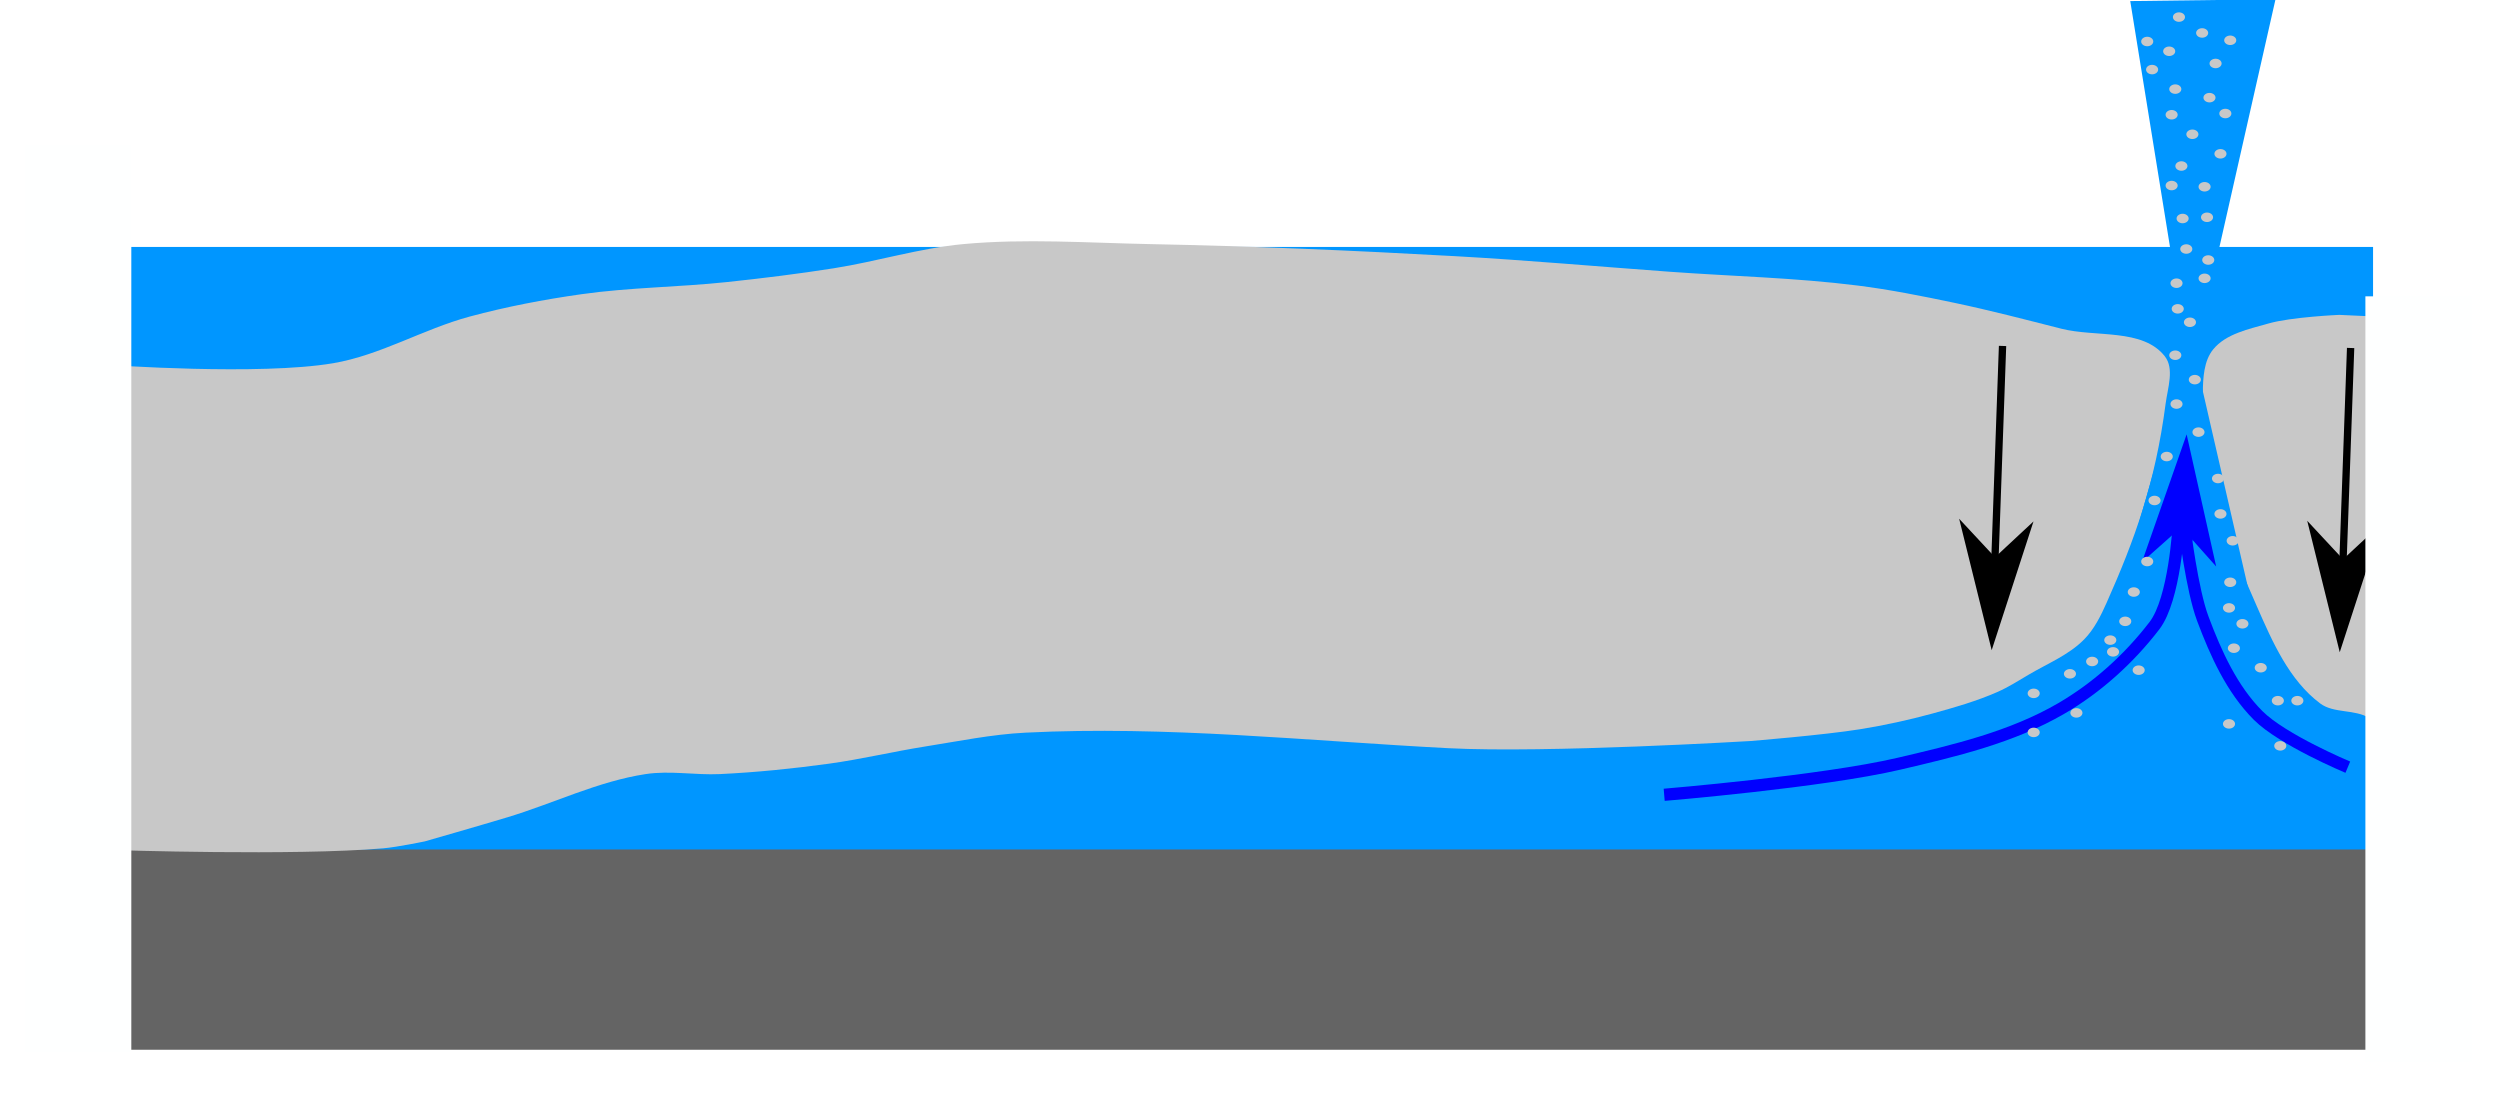
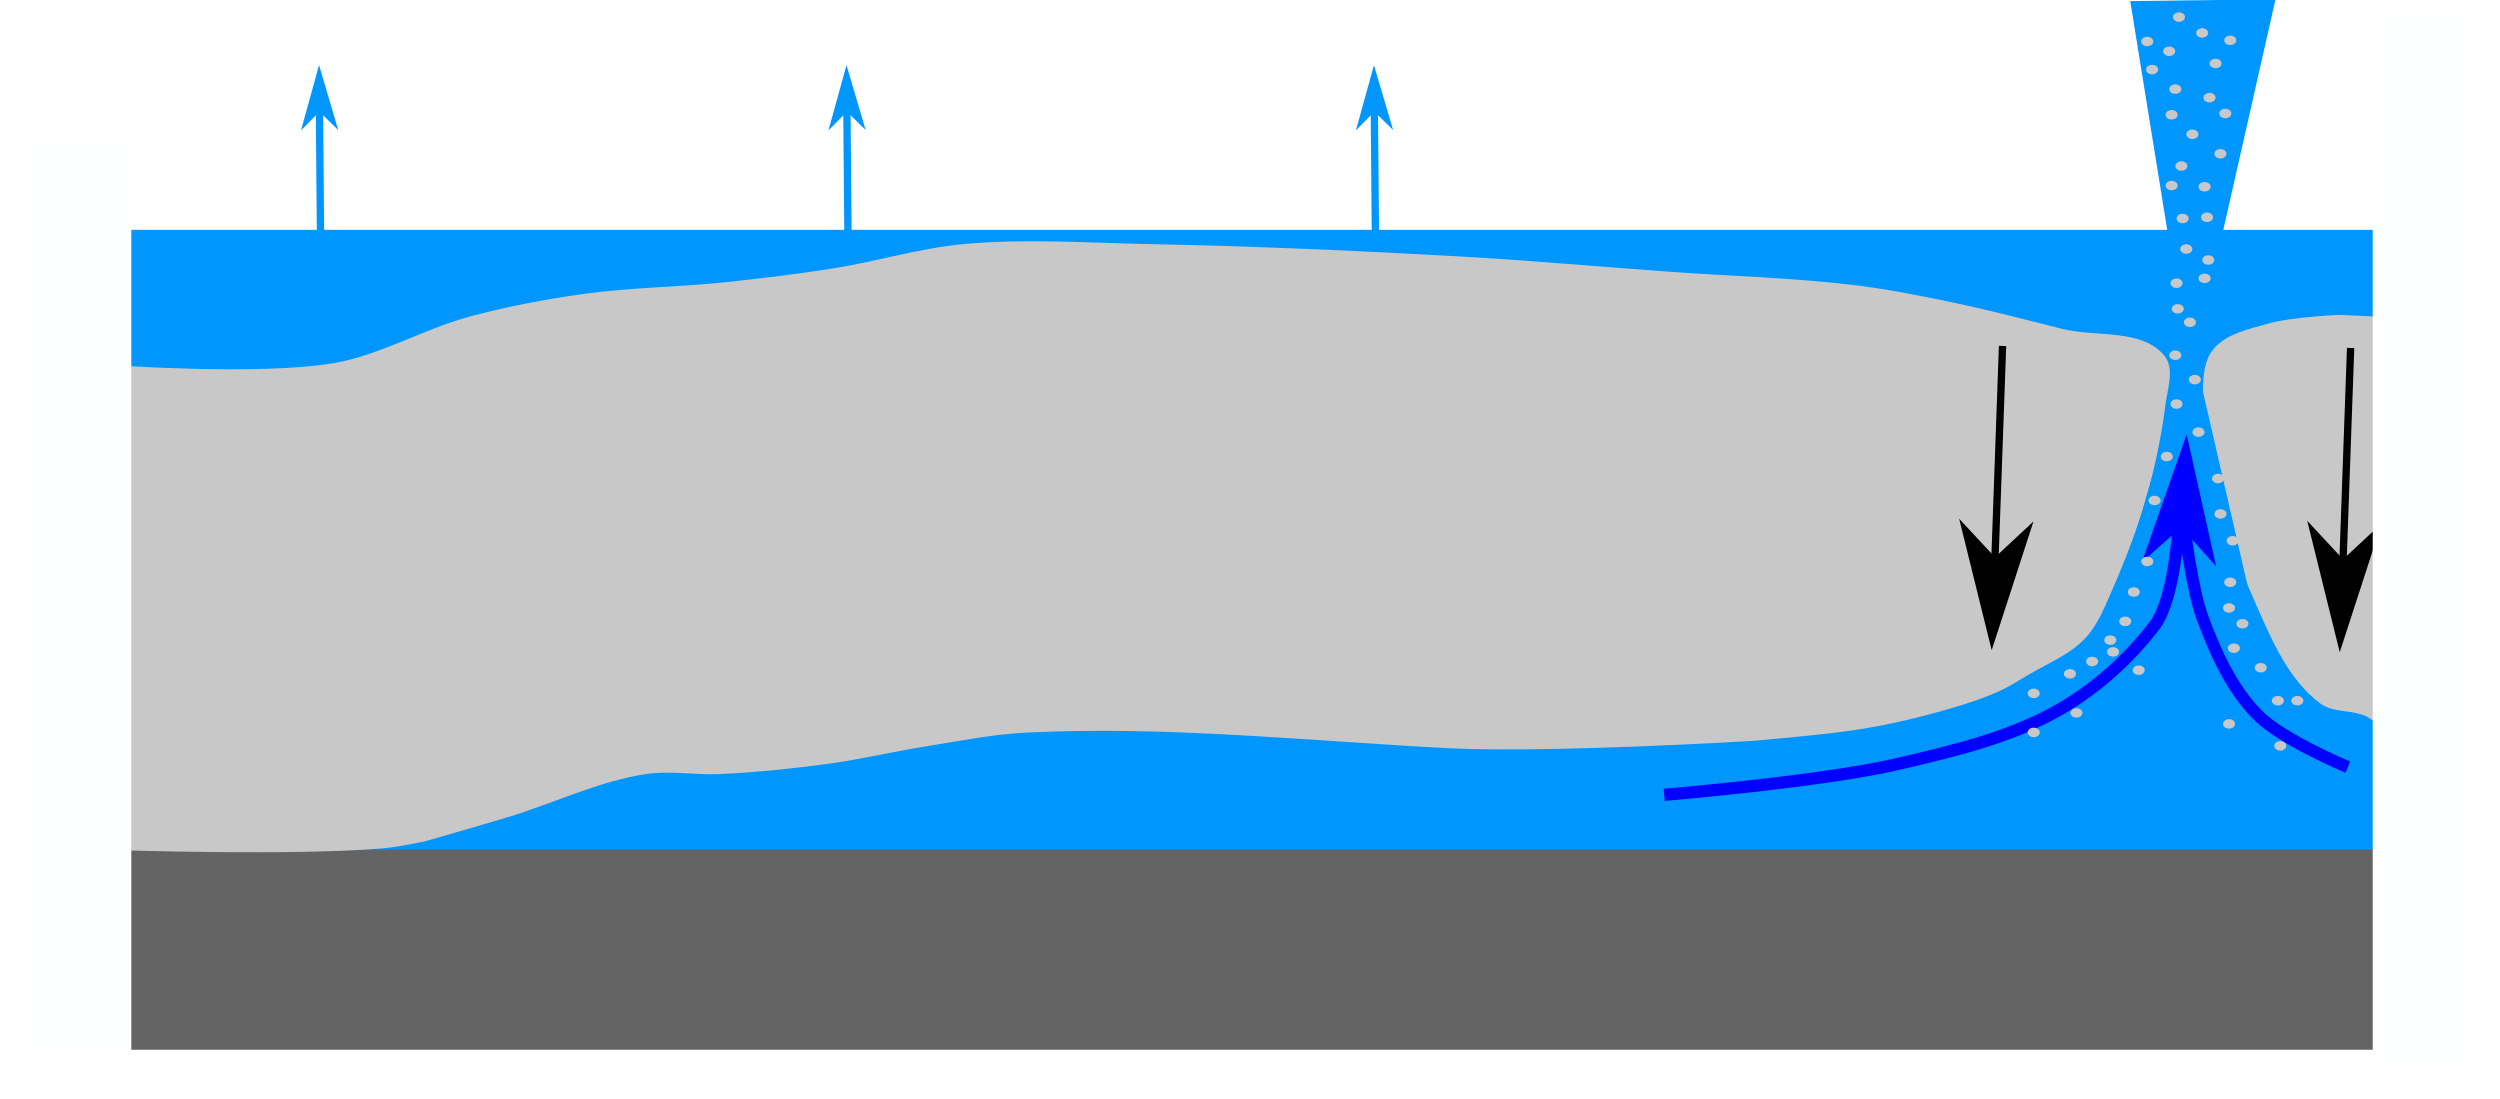
<svg xmlns="http://www.w3.org/2000/svg" width="1024" height="450" viewBox="0 0 1024 450" id="svg4638" version="1.1">
  <defs id="defs4640">
    <marker orient="auto" refY="0.0" refX="0.0" id="marker6668" style="overflow:visible">
      <path id="path6418" d="M 0.0,0.0 L 5.0,-5.0 L -12.5,0.0 L 5.0,5.0 L 0.0,0.0 z " style="fill-rule:evenodd;stroke:#0000ff;stroke-width:1pt;stroke-opacity:1;fill:#0000ff;fill-opacity:1" transform="scale(0.4) translate(10,0)" />
    </marker>
    <marker orient="auto" refY="0.0" refX="0.0" id="marker6333" style="overflow:visible;">
      <path id="path6080" d="M 0.0,0.0 L 5.0,-5.0 L -12.5,0.0 L 5.0,5.0 L 0.0,0.0 z " style="fill-rule:evenodd;stroke:#000000;stroke-width:1pt;stroke-opacity:1;fill:#000000;fill-opacity:1" transform="scale(0.8) rotate(180) translate(12.5,0)" />
    </marker>
    <marker orient="auto" refY="0.0" refX="0.0" id="Arrow1Mstart" style="overflow:visible">
      <path id="path6852" d="M 0.0,0.0 L 5.0,-5.0 L -12.5,0.0 L 5.0,5.0 L 0.0,0.0 z " style="fill-rule:evenodd;stroke:#000000;stroke-width:1.0pt" transform="scale(0.4) translate(10,0)" />
    </marker>
    <marker style="overflow:visible" id="marker54166" refX="0.0" refY="0.0" orient="auto">
      <path transform="scale(0.4) translate(10,0)" style="fill-rule:evenodd;stroke:#0000ff;stroke-width:1pt;stroke-opacity:1;fill:#0000ff;fill-opacity:1" d="M 0.0,0.0 L 5.0,-5.0 L -12.5,0.0 L 5.0,5.0 L 0.0,0.0 z " id="path54168" />
    </marker>
    <marker orient="auto" refY="0" refX="0" id="marker50057" style="overflow:visible">
      <path id="path50059" d="M 0,0 5,-5 -12.5,0 5,5 0,0 Z" style="fill:#0000ff;fill-opacity:1;fill-rule:evenodd;stroke:#0000ff;stroke-width:1pt;stroke-opacity:1" transform="matrix(0.4,0,0,0.4,4,0)" />
    </marker>
    <marker orient="auto" refY="0" refX="0" id="marker48905" style="overflow:visible">
      <path id="path48907" d="M 0,0 5,-5 -12.5,0 5,5 0,0 Z" style="fill:#0000ff;fill-opacity:1;fill-rule:evenodd;stroke:#0000ff;stroke-width:1pt;stroke-opacity:1" transform="matrix(0.4,0,0,0.4,4,0)" />
    </marker>
    <marker orient="auto" refY="0.0" refX="0.0" id="marker45438" style="overflow:visible">
      <path id="path45440" d="M 0.0,0.0 L 5.0,-5.0 L -12.5,0.0 L 5.0,5.0 L 0.0,0.0 z " style="fill-rule:evenodd;stroke:#0000ff;stroke-width:1pt;stroke-opacity:1;fill:#0000ff;fill-opacity:1" transform="scale(0.4) translate(10,0)" />
    </marker>
    <marker orient="auto" refY="0.0" refX="0.0" id="marker44334" style="overflow:visible">
      <path id="path44336" d="M 0.0,0.0 L 5.0,-5.0 L -12.5,0.0 L 5.0,5.0 L 0.0,0.0 z " style="fill-rule:evenodd;stroke:#0000ff;stroke-width:1pt;stroke-opacity:1;fill:#0000ff;fill-opacity:1" transform="scale(0.4) translate(10,0)" />
    </marker>
    <marker style="overflow:visible" id="marker37515" refX="0.0" refY="0.0" orient="auto">
      <path transform="scale(0.4) translate(10,0)" style="fill-rule:evenodd;stroke:#0000ff;stroke-width:1pt;stroke-opacity:1;fill:#0000ff;fill-opacity:1" d="M 0.0,0.0 L 5.0,-5.0 L -12.5,0.0 L 5.0,5.0 L 0.0,0.0 z " id="path37517" />
    </marker>
    <marker style="overflow:visible" id="marker36473" refX="0.0" refY="0.0" orient="auto">
      <path transform="scale(0.4) translate(10,0)" style="fill-rule:evenodd;stroke:#0000ff;stroke-width:1pt;stroke-opacity:1;fill:#0000ff;fill-opacity:1" d="M 0.0,0.0 L 5.0,-5.0 L -12.5,0.0 L 5.0,5.0 L 0.0,0.0 z " id="path36475" />
    </marker>
    <marker style="overflow:visible" id="marker35953" refX="0.0" refY="0.0" orient="auto">
      <path transform="scale(0.4) translate(10,0)" style="fill-rule:evenodd;stroke:#0000ff;stroke-width:1pt;stroke-opacity:1;fill:#0000ff;fill-opacity:1" d="M 0.0,0.0 L 5.0,-5.0 L -12.5,0.0 L 5.0,5.0 L 0.0,0.0 z " id="path35955" />
    </marker>
    <marker style="overflow:visible" id="marker34945" refX="0.0" refY="0.0" orient="auto">
      <path transform="scale(0.4) translate(10,0)" style="fill-rule:evenodd;stroke:#0000ff;stroke-width:1pt;stroke-opacity:1;fill:#0000ff;fill-opacity:1" d="M 0.0,0.0 L 5.0,-5.0 L -12.5,0.0 L 5.0,5.0 L 0.0,0.0 z " id="path34947" />
    </marker>
    <marker style="overflow:visible" id="marker34075" refX="0.0" refY="0.0" orient="auto">
      <path transform="scale(0.4) translate(10,0)" style="fill-rule:evenodd;stroke:#0000ff;stroke-width:1pt;stroke-opacity:1;fill:#0000ff;fill-opacity:1" d="M 0.0,0.0 L 5.0,-5.0 L -12.5,0.0 L 5.0,5.0 L 0.0,0.0 z " id="path34077" />
    </marker>
    <marker style="overflow:visible" id="marker33099" refX="0.0" refY="0.0" orient="auto">
      <path transform="scale(0.4) translate(10,0)" style="fill-rule:evenodd;stroke:#0000ff;stroke-width:1pt;stroke-opacity:1;fill:#0000ff;fill-opacity:1" d="M 0.0,0.0 L 5.0,-5.0 L -12.5,0.0 L 5.0,5.0 L 0.0,0.0 z " id="path33101" />
    </marker>
    <marker style="overflow:visible" id="marker32257" refX="0.0" refY="0.0" orient="auto">
      <path transform="scale(0.4) translate(10,0)" style="fill-rule:evenodd;stroke:#0000ff;stroke-width:1pt;stroke-opacity:1;fill:#0000ff;fill-opacity:1" d="M 0.0,0.0 L 5.0,-5.0 L -12.5,0.0 L 5.0,5.0 L 0.0,0.0 z " id="path32259" />
    </marker>
    <marker style="overflow:visible" id="marker31313" refX="0.0" refY="0.0" orient="auto">
      <path transform="scale(0.4) translate(10,0)" style="fill-rule:evenodd;stroke:#0000ff;stroke-width:1pt;stroke-opacity:1;fill:#0000ff;fill-opacity:1" d="M 0.0,0.0 L 5.0,-5.0 L -12.5,0.0 L 5.0,5.0 L 0.0,0.0 z " id="path31315" />
    </marker>
    <marker style="overflow:visible" id="marker30841" refX="0.0" refY="0.0" orient="auto">
      <path transform="scale(0.4) translate(10,0)" style="fill-rule:evenodd;stroke:#0000ff;stroke-width:1pt;stroke-opacity:1;fill:#0000ff;fill-opacity:1" d="M 0.0,0.0 L 5.0,-5.0 L -12.5,0.0 L 5.0,5.0 L 0.0,0.0 z " id="path30843" />
    </marker>
    <marker style="overflow:visible" id="marker29929" refX="0.0" refY="0.0" orient="auto">
      <path transform="scale(0.4) translate(10,0)" style="fill-rule:evenodd;stroke:#0000ff;stroke-width:1pt;stroke-opacity:1;fill:#0000ff;fill-opacity:1" d="M 0.0,0.0 L 5.0,-5.0 L -12.5,0.0 L 5.0,5.0 L 0.0,0.0 z " id="path29931" />
    </marker>
    <marker style="overflow:visible" id="marker29143" refX="0.0" refY="0.0" orient="auto">
      <path transform="scale(0.4) translate(10,0)" style="fill-rule:evenodd;stroke:#0000ff;stroke-width:1pt;stroke-opacity:1;fill:#0000ff;fill-opacity:1" d="M 0.0,0.0 L 5.0,-5.0 L -12.5,0.0 L 5.0,5.0 L 0.0,0.0 z " id="path29145" />
    </marker>
    <marker style="overflow:visible" id="marker28263" refX="0.0" refY="0.0" orient="auto">
      <path transform="scale(0.4) translate(10,0)" style="fill-rule:evenodd;stroke:#0000ff;stroke-width:1pt;stroke-opacity:1;fill:#0000ff;fill-opacity:1" d="M 0.0,0.0 L 5.0,-5.0 L -12.5,0.0 L 5.0,5.0 L 0.0,0.0 z " id="path28265" />
    </marker>
    <marker style="overflow:visible" id="marker27505" refX="0.0" refY="0.0" orient="auto">
      <path transform="scale(0.4) translate(10,0)" style="fill-rule:evenodd;stroke:#0000ff;stroke-width:1pt;stroke-opacity:1;fill:#0000ff;fill-opacity:1" d="M 0.0,0.0 L 5.0,-5.0 L -12.5,0.0 L 5.0,5.0 L 0.0,0.0 z " id="path27507" />
    </marker>
    <marker style="overflow:visible" id="marker26657" refX="0.0" refY="0.0" orient="auto">
      <path transform="scale(0.4) translate(10,0)" style="fill-rule:evenodd;stroke:#0000ff;stroke-width:1pt;stroke-opacity:1;fill:#0000ff;fill-opacity:1" d="M 0.0,0.0 L 5.0,-5.0 L -12.5,0.0 L 5.0,5.0 L 0.0,0.0 z " id="path26659" />
    </marker>
    <marker style="overflow:visible" id="marker26233" refX="0.0" refY="0.0" orient="auto">
      <path transform="scale(0.4) translate(10,0)" style="fill-rule:evenodd;stroke:#0000ff;stroke-width:1pt;stroke-opacity:1;fill:#0000ff;fill-opacity:1" d="M 0.0,0.0 L 5.0,-5.0 L -12.5,0.0 L 5.0,5.0 L 0.0,0.0 z " id="path26235" />
    </marker>
    <marker style="overflow:visible" id="marker25417" refX="0.0" refY="0.0" orient="auto">
      <path transform="scale(0.4) translate(10,0)" style="fill-rule:evenodd;stroke:#0000ff;stroke-width:1pt;stroke-opacity:1;fill:#0000ff;fill-opacity:1" d="M 0.0,0.0 L 5.0,-5.0 L -12.5,0.0 L 5.0,5.0 L 0.0,0.0 z " id="path25419" />
    </marker>
    <marker style="overflow:visible" id="marker24715" refX="0.0" refY="0.0" orient="auto">
      <path transform="scale(0.4) translate(10,0)" style="fill-rule:evenodd;stroke:#0000ff;stroke-width:1pt;stroke-opacity:1;fill:#0000ff;fill-opacity:1" d="M 0.0,0.0 L 5.0,-5.0 L -12.5,0.0 L 5.0,5.0 L 0.0,0.0 z " id="path24717" />
    </marker>
    <marker style="overflow:visible" id="marker23931" refX="0.0" refY="0.0" orient="auto">
      <path transform="scale(0.4) translate(10,0)" style="fill-rule:evenodd;stroke:#0000ff;stroke-width:1pt;stroke-opacity:1;fill:#0000ff;fill-opacity:1" d="M 0.0,0.0 L 5.0,-5.0 L -12.5,0.0 L 5.0,5.0 L 0.0,0.0 z " id="path23933" />
    </marker>
    <marker style="overflow:visible" id="marker23257" refX="0.0" refY="0.0" orient="auto">
      <path transform="scale(0.4) translate(10,0)" style="fill-rule:evenodd;stroke:#0000ff;stroke-width:1pt;stroke-opacity:1;fill:#0000ff;fill-opacity:1" d="M 0.0,0.0 L 5.0,-5.0 L -12.5,0.0 L 5.0,5.0 L 0.0,0.0 z " id="path23259" />
    </marker>
    <marker style="overflow:visible" id="marker22505" refX="0.0" refY="0.0" orient="auto">
      <path transform="scale(0.4) translate(10,0)" style="fill-rule:evenodd;stroke:#0000ff;stroke-width:1pt;stroke-opacity:1;fill:#0000ff;fill-opacity:1" d="M 0.0,0.0 L 5.0,-5.0 L -12.5,0.0 L 5.0,5.0 L 0.0,0.0 z " id="path22507" />
    </marker>
    <marker style="overflow:visible" id="marker22129" refX="0.0" refY="0.0" orient="auto">
      <path transform="scale(0.4) translate(10,0)" style="fill-rule:evenodd;stroke:#0000ff;stroke-width:1pt;stroke-opacity:1;fill:#0000ff;fill-opacity:1" d="M 0.0,0.0 L 5.0,-5.0 L -12.5,0.0 L 5.0,5.0 L 0.0,0.0 z " id="path22131" />
    </marker>
    <marker style="overflow:visible" id="marker21409" refX="0.0" refY="0.0" orient="auto">
      <path transform="scale(0.4) translate(10,0)" style="fill-rule:evenodd;stroke:#0000ff;stroke-width:1pt;stroke-opacity:1;fill:#0000ff;fill-opacity:1" d="M 0.0,0.0 L 5.0,-5.0 L -12.5,0.0 L 5.0,5.0 L 0.0,0.0 z " id="path21411" />
    </marker>
    <marker style="overflow:visible" id="marker20791" refX="0.0" refY="0.0" orient="auto">
      <path transform="scale(0.4) translate(10,0)" style="fill-rule:evenodd;stroke:#0000ff;stroke-width:1pt;stroke-opacity:1;fill:#0000ff;fill-opacity:1" d="M 0.0,0.0 L 5.0,-5.0 L -12.5,0.0 L 5.0,5.0 L 0.0,0.0 z " id="path20793" />
    </marker>
    <marker style="overflow:visible" id="marker20103" refX="0.0" refY="0.0" orient="auto">
      <path transform="scale(0.4) translate(10,0)" style="fill-rule:evenodd;stroke:#0000ff;stroke-width:1pt;stroke-opacity:1;fill:#0000ff;fill-opacity:1" d="M 0.0,0.0 L 5.0,-5.0 L -12.5,0.0 L 5.0,5.0 L 0.0,0.0 z " id="path20105" />
    </marker>
    <marker style="overflow:visible" id="marker19513" refX="0.0" refY="0.0" orient="auto">
      <path transform="scale(0.4) translate(10,0)" style="fill-rule:evenodd;stroke:#0000ff;stroke-width:1pt;stroke-opacity:1;fill:#0000ff;fill-opacity:1" d="M 0.0,0.0 L 5.0,-5.0 L -12.5,0.0 L 5.0,5.0 L 0.0,0.0 z " id="path19515" />
    </marker>
    <marker style="overflow:visible" id="marker18857" refX="0.0" refY="0.0" orient="auto">
      <path transform="scale(0.4) translate(10,0)" style="fill-rule:evenodd;stroke:#0000ff;stroke-width:1pt;stroke-opacity:1;fill:#0000ff;fill-opacity:1" d="M 0.0,0.0 L 5.0,-5.0 L -12.5,0.0 L 5.0,5.0 L 0.0,0.0 z " id="path18859" />
    </marker>
    <marker style="overflow:visible" id="marker18529" refX="0.0" refY="0.0" orient="auto">
      <path transform="scale(0.4) translate(10,0)" style="fill-rule:evenodd;stroke:#0000ff;stroke-width:1pt;stroke-opacity:1;fill:#0000ff;fill-opacity:1" d="M 0.0,0.0 L 5.0,-5.0 L -12.5,0.0 L 5.0,5.0 L 0.0,0.0 z " id="path18531" />
    </marker>
    <marker style="overflow:visible" id="marker17905" refX="0.0" refY="0.0" orient="auto">
      <path transform="scale(0.4) translate(10,0)" style="fill-rule:evenodd;stroke:#0000ff;stroke-width:1pt;stroke-opacity:1;fill:#0000ff;fill-opacity:1" d="M 0.0,0.0 L 5.0,-5.0 L -12.5,0.0 L 5.0,5.0 L 0.0,0.0 z " id="path17907" />
    </marker>
    <marker style="overflow:visible" id="marker17371" refX="0.0" refY="0.0" orient="auto">
      <path transform="scale(0.4) translate(10,0)" style="fill-rule:evenodd;stroke:#0000ff;stroke-width:1pt;stroke-opacity:1;fill:#0000ff;fill-opacity:1" d="M 0.0,0.0 L 5.0,-5.0 L -12.5,0.0 L 5.0,5.0 L 0.0,0.0 z " id="path17373" />
    </marker>
    <marker style="overflow:visible" id="marker16779" refX="0.0" refY="0.0" orient="auto">
      <path transform="scale(0.4) translate(10,0)" style="fill-rule:evenodd;stroke:#0000ff;stroke-width:1pt;stroke-opacity:1;fill:#0000ff;fill-opacity:1" d="M 0.0,0.0 L 5.0,-5.0 L -12.5,0.0 L 5.0,5.0 L 0.0,0.0 z " id="path16781" />
    </marker>
    <marker style="overflow:visible" id="marker16273" refX="0.0" refY="0.0" orient="auto">
      <path transform="scale(0.4) translate(10,0)" style="fill-rule:evenodd;stroke:#0000ff;stroke-width:1pt;stroke-opacity:1;fill:#0000ff;fill-opacity:1" d="M 0.0,0.0 L 5.0,-5.0 L -12.5,0.0 L 5.0,5.0 L 0.0,0.0 z " id="path16275" />
    </marker>
    <marker style="overflow:visible" id="marker15713" refX="0.0" refY="0.0" orient="auto">
      <path transform="scale(0.4) translate(10,0)" style="fill-rule:evenodd;stroke:#0000ff;stroke-width:1pt;stroke-opacity:1;fill:#0000ff;fill-opacity:1" d="M 0.0,0.0 L 5.0,-5.0 L -12.5,0.0 L 5.0,5.0 L 0.0,0.0 z " id="path15715" />
    </marker>
    <marker style="overflow:visible" id="marker15433" refX="0.0" refY="0.0" orient="auto">
      <path transform="scale(0.4) translate(10,0)" style="fill-rule:evenodd;stroke:#0000ff;stroke-width:1pt;stroke-opacity:1;fill:#0000ff;fill-opacity:1" d="M 0.0,0.0 L 5.0,-5.0 L -12.5,0.0 L 5.0,5.0 L 0.0,0.0 z " id="path15435" />
    </marker>
    <marker style="overflow:visible" id="marker14905" refX="0.0" refY="0.0" orient="auto">
      <path transform="scale(0.4) translate(10,0)" style="fill-rule:evenodd;stroke:#0000ff;stroke-width:1pt;stroke-opacity:1;fill:#0000ff;fill-opacity:1" d="M 0.0,0.0 L 5.0,-5.0 L -12.5,0.0 L 5.0,5.0 L 0.0,0.0 z " id="path14907" />
    </marker>
    <marker style="overflow:visible" id="marker14455" refX="0.0" refY="0.0" orient="auto">
      <path transform="scale(0.4) translate(10,0)" style="fill-rule:evenodd;stroke:#0000ff;stroke-width:1pt;stroke-opacity:1;fill:#0000ff;fill-opacity:1" d="M 0.0,0.0 L 5.0,-5.0 L -12.5,0.0 L 5.0,5.0 L 0.0,0.0 z " id="path14457" />
    </marker>
    <marker style="overflow:visible" id="marker13959" refX="0.0" refY="0.0" orient="auto">
      <path transform="scale(0.4) translate(10,0)" style="fill-rule:evenodd;stroke:#0000ff;stroke-width:1pt;stroke-opacity:1;fill:#0000ff;fill-opacity:1" d="M 0.0,0.0 L 5.0,-5.0 L -12.5,0.0 L 5.0,5.0 L 0.0,0.0 z " id="path13961" />
    </marker>
    <marker style="overflow:visible" id="marker13537" refX="0.0" refY="0.0" orient="auto">
      <path transform="scale(0.4) translate(10,0)" style="fill-rule:evenodd;stroke:#0000ff;stroke-width:1pt;stroke-opacity:1;fill:#0000ff;fill-opacity:1" d="M 0.0,0.0 L 5.0,-5.0 L -12.5,0.0 L 5.0,5.0 L 0.0,0.0 z " id="path13539" />
    </marker>
    <marker style="overflow:visible" id="marker13073" refX="0.0" refY="0.0" orient="auto">
      <path transform="scale(0.4) translate(10,0)" style="fill-rule:evenodd;stroke:#0000ff;stroke-width:1pt;stroke-opacity:1;fill:#0000ff;fill-opacity:1" d="M 0.0,0.0 L 5.0,-5.0 L -12.5,0.0 L 5.0,5.0 L 0.0,0.0 z " id="path13075" />
    </marker>
    <marker style="overflow:visible" id="marker12841" refX="0.0" refY="0.0" orient="auto">
      <path transform="scale(0.4) translate(10,0)" style="fill-rule:evenodd;stroke:#0000ff;stroke-width:1pt;stroke-opacity:1;fill:#0000ff;fill-opacity:1" d="M 0.0,0.0 L 5.0,-5.0 L -12.5,0.0 L 5.0,5.0 L 0.0,0.0 z " id="path12843" />
    </marker>
    <marker style="overflow:visible" id="marker12409" refX="0.0" refY="0.0" orient="auto">
      <path transform="scale(0.4) translate(10,0)" style="fill-rule:evenodd;stroke:#0000ff;stroke-width:1pt;stroke-opacity:1;fill:#0000ff;fill-opacity:1" d="M 0.0,0.0 L 5.0,-5.0 L -12.5,0.0 L 5.0,5.0 L 0.0,0.0 z " id="path12411" />
    </marker>
    <marker style="overflow:visible" id="marker12043" refX="0.0" refY="0.0" orient="auto">
      <path transform="scale(0.4) translate(10,0)" style="fill-rule:evenodd;stroke:#0000ff;stroke-width:1pt;stroke-opacity:1;fill:#0000ff;fill-opacity:1" d="M 0.0,0.0 L 5.0,-5.0 L -12.5,0.0 L 5.0,5.0 L 0.0,0.0 z " id="path12045" />
    </marker>
    <marker style="overflow:visible" id="marker11643" refX="0.0" refY="0.0" orient="auto">
      <path transform="scale(0.4) translate(10,0)" style="fill-rule:evenodd;stroke:#0000ff;stroke-width:1pt;stroke-opacity:1;fill:#0000ff;fill-opacity:1" d="M 0.0,0.0 L 5.0,-5.0 L -12.5,0.0 L 5.0,5.0 L 0.0,0.0 z " id="path11645" />
    </marker>
    <marker style="overflow:visible" id="marker11305" refX="0.0" refY="0.0" orient="auto">
      <path transform="scale(0.4) translate(10,0)" style="fill-rule:evenodd;stroke:#0000ff;stroke-width:1pt;stroke-opacity:1;fill:#0000ff;fill-opacity:1" d="M 0.0,0.0 L 5.0,-5.0 L -12.5,0.0 L 5.0,5.0 L 0.0,0.0 z " id="path11307" />
    </marker>
    <marker style="overflow:visible" id="marker10937" refX="0.0" refY="0.0" orient="auto">
      <path transform="scale(0.4) translate(10,0)" style="fill-rule:evenodd;stroke:#0000ff;stroke-width:1pt;stroke-opacity:1;fill:#0000ff;fill-opacity:1" d="M 0.0,0.0 L 5.0,-5.0 L -12.5,0.0 L 5.0,5.0 L 0.0,0.0 z " id="path10939" />
    </marker>
    <marker style="overflow:visible" id="marker10753" refX="0.0" refY="0.0" orient="auto">
      <path transform="scale(0.4) translate(10,0)" style="fill-rule:evenodd;stroke:#0000ff;stroke-width:1pt;stroke-opacity:1;fill:#0000ff;fill-opacity:1" d="M 0.0,0.0 L 5.0,-5.0 L -12.5,0.0 L 5.0,5.0 L 0.0,0.0 z " id="path10755" />
    </marker>
    <marker style="overflow:visible" id="marker10417" refX="0.0" refY="0.0" orient="auto">
      <path transform="scale(0.4) translate(10,0)" style="fill-rule:evenodd;stroke:#0000ff;stroke-width:1pt;stroke-opacity:1;fill:#0000ff;fill-opacity:1" d="M 0.0,0.0 L 5.0,-5.0 L -12.5,0.0 L 5.0,5.0 L 0.0,0.0 z " id="path10419" />
    </marker>
    <marker style="overflow:visible" id="marker10135" refX="0.0" refY="0.0" orient="auto">
      <path transform="scale(0.4) translate(10,0)" style="fill-rule:evenodd;stroke:#0000ff;stroke-width:1pt;stroke-opacity:1;fill:#0000ff;fill-opacity:1" d="M 0.0,0.0 L 5.0,-5.0 L -12.5,0.0 L 5.0,5.0 L 0.0,0.0 z " id="path10137" />
    </marker>
    <marker style="overflow:visible" id="marker9831" refX="0.0" refY="0.0" orient="auto">
      <path transform="scale(0.4) translate(10,0)" style="fill-rule:evenodd;stroke:#0000ff;stroke-width:1pt;stroke-opacity:1;fill:#0000ff;fill-opacity:1" d="M 0.0,0.0 L 5.0,-5.0 L -12.5,0.0 L 5.0,5.0 L 0.0,0.0 z " id="path9833" />
    </marker>
    <marker style="overflow:visible" id="marker9577" refX="0.0" refY="0.0" orient="auto">
      <path transform="scale(0.4) translate(10,0)" style="fill-rule:evenodd;stroke:#0000ff;stroke-width:1pt;stroke-opacity:1;fill:#0000ff;fill-opacity:1" d="M 0.0,0.0 L 5.0,-5.0 L -12.5,0.0 L 5.0,5.0 L 0.0,0.0 z " id="path9579" />
    </marker>
    <marker style="overflow:visible" id="marker9305" refX="0.0" refY="0.0" orient="auto">
      <path transform="scale(0.4) translate(10,0)" style="fill-rule:evenodd;stroke:#0000ff;stroke-width:1pt;stroke-opacity:1;fill:#0000ff;fill-opacity:1" d="M 0.0,0.0 L 5.0,-5.0 L -12.5,0.0 L 5.0,5.0 L 0.0,0.0 z " id="path9307" />
    </marker>
    <marker style="overflow:visible" id="marker9169" refX="0.0" refY="0.0" orient="auto">
      <path transform="scale(0.4) translate(10,0)" style="fill-rule:evenodd;stroke:#0000ff;stroke-width:1pt;stroke-opacity:1;fill:#0000ff;fill-opacity:1" d="M 0.0,0.0 L 5.0,-5.0 L -12.5,0.0 L 5.0,5.0 L 0.0,0.0 z " id="path9171" />
    </marker>
    <marker style="overflow:visible" id="marker8929" refX="0.0" refY="0.0" orient="auto">
      <path transform="scale(0.4) translate(10,0)" style="fill-rule:evenodd;stroke:#0000ff;stroke-width:1pt;stroke-opacity:1;fill:#0000ff;fill-opacity:1" d="M 0.0,0.0 L 5.0,-5.0 L -12.5,0.0 L 5.0,5.0 L 0.0,0.0 z " id="path8931" />
    </marker>
    <marker style="overflow:visible" id="marker8731" refX="0.0" refY="0.0" orient="auto">
      <path transform="scale(0.4) translate(10,0)" style="fill-rule:evenodd;stroke:#0000ff;stroke-width:1pt;stroke-opacity:1;fill:#0000ff;fill-opacity:1" d="M 0.0,0.0 L 5.0,-5.0 L -12.5,0.0 L 5.0,5.0 L 0.0,0.0 z " id="path8733" />
    </marker>
    <marker style="overflow:visible" id="marker8523" refX="0.0" refY="0.0" orient="auto">
      <path transform="scale(0.4) translate(10,0)" style="fill-rule:evenodd;stroke:#0000ff;stroke-width:1pt;stroke-opacity:1;fill:#0000ff;fill-opacity:1" d="M 0.0,0.0 L 5.0,-5.0 L -12.5,0.0 L 5.0,5.0 L 0.0,0.0 z " id="path8525" />
    </marker>
    <marker style="overflow:visible" id="marker8353" refX="0.0" refY="0.0" orient="auto">
      <path transform="scale(0.4) translate(10,0)" style="fill-rule:evenodd;stroke:#0000ff;stroke-width:1pt;stroke-opacity:1;fill:#0000ff;fill-opacity:1" d="M 0.0,0.0 L 5.0,-5.0 L -12.5,0.0 L 5.0,5.0 L 0.0,0.0 z " id="path8355" />
    </marker>
    <marker style="overflow:visible" id="marker8151" refX="0.0" refY="0.0" orient="auto">
      <path transform="scale(0.4) translate(10,0)" style="fill-rule:evenodd;stroke:#0000ff;stroke-width:1pt;stroke-opacity:1;fill:#0000ff;fill-opacity:1" d="M 0.0,0.0 L 5.0,-5.0 L -12.5,0.0 L 5.0,5.0 L 0.0,0.0 z " id="path8153" />
    </marker>
    <marker style="overflow:visible" id="marker7967" refX="0.0" refY="0.0" orient="auto">
      <path transform="scale(0.4) translate(10,0)" style="fill-rule:evenodd;stroke:#0000ff;stroke-width:1pt;stroke-opacity:1;fill:#0000ff;fill-opacity:1" d="M 0.0,0.0 L 5.0,-5.0 L -12.5,0.0 L 5.0,5.0 L 0.0,0.0 z " id="path7969" />
    </marker>
    <marker style="overflow:visible" id="marker7823" refX="0.0" refY="0.0" orient="auto">
      <path transform="scale(0.4) translate(10,0)" style="fill-rule:evenodd;stroke:#0000ff;stroke-width:1pt;stroke-opacity:1;fill:#0000ff;fill-opacity:1" d="M 0.0,0.0 L 5.0,-5.0 L -12.5,0.0 L 5.0,5.0 L 0.0,0.0 z " id="path7825" />
    </marker>
    <marker orient="auto" refY="0.0" refX="0.0" id="Arrow1Mend" style="overflow:visible;">
      <path id="path4267" d="M 0.0,0.0 L 5.0,-5.0 L -12.5,0.0 L 5.0,5.0 L 0.0,0.0 z " style="fill-rule:evenodd;stroke:#0000ff;stroke-width:1pt;stroke-opacity:1;fill:#0000ff;fill-opacity:1" transform="scale(0.4) rotate(180) translate(10,0)" />
    </marker>
    <marker orient="auto" refY="0.0" refX="0.0" id="Arrow2Mend" style="overflow:visible;">
      <path id="path4285" style="fill-rule:evenodd;stroke-width:0.625;stroke-linejoin:round;stroke:#0000ff;stroke-opacity:1;fill:#0000ff;fill-opacity:1" d="M 8.719,4.034 L -2.207,0.016 L 8.719,-4.002 C 6.973,-1.63 6.983,1.616 8.719,4.034 z " transform="scale(0.6) rotate(180) translate(0,0)" />
    </marker>
    <marker orient="auto" refY="0.0" refX="0.0" id="Arrow2Lend" style="overflow:visible;">
      <path id="path4279" style="fill-rule:evenodd;stroke-width:0.625;stroke-linejoin:round;stroke:#0000ff;stroke-opacity:1;fill:#0000ff;fill-opacity:1" d="M 8.719,4.034 L -2.207,0.016 L 8.719,-4.002 C 6.973,-1.63 6.983,1.616 8.719,4.034 z " transform="scale(1.1) rotate(180) translate(1,0)" />
    </marker>
    <marker orient="auto" refY="0.0" refX="0.0" id="marker7206" style="overflow:visible;">
      <path id="path7208" d="M 0.0,0.0 L 5.0,-5.0 L -12.5,0.0 L 5.0,5.0 L 0.0,0.0 z " style="fill-rule:evenodd;stroke:#0000ff;stroke-width:1pt;stroke-opacity:1;fill:#0000ff;fill-opacity:1" transform="scale(0.8) rotate(180) translate(12.5,0)" />
    </marker>
    <marker orient="auto" refY="0.0" refX="0.0" id="Arrow1Lend" style="overflow:visible;">
      <path id="path4261" d="M 0.0,0.0 L 5.0,-5.0 L -12.5,0.0 L 5.0,5.0 L 0.0,0.0 z " style="fill-rule:evenodd;stroke:#0000ff;stroke-width:1pt;stroke-opacity:1;fill:#0000ff;fill-opacity:1" transform="scale(0.8) rotate(180) translate(12.5,0)" />
    </marker>
    <marker orient="auto" refY="0" refX="0" id="Arrow1Mstart-3" style="overflow:visible">
      <path id="path4264-7" d="M 0,0 5,-5 -12.5,0 5,5 0,0 Z" style="fill:#0000ff;fill-opacity:1;fill-rule:evenodd;stroke:#0000ff;stroke-width:1pt;stroke-opacity:1" transform="matrix(0.4,0,0,0.4,4,0)" />
    </marker>
    <marker style="overflow:visible" id="marker41683-8-5" refX="0" refY="0" orient="auto">
      <path transform="matrix(0.4,0,0,0.4,4,0)" style="fill:#0000ff;fill-opacity:1;fill-rule:evenodd;stroke:#0000ff;stroke-width:1pt;stroke-opacity:1" d="M 0,0 5,-5 -12.5,0 5,5 0,0 Z" id="path41685-1-8" />
    </marker>
    <marker orient="auto" refY="0" refX="0" id="marker6333-2" style="overflow:visible">
      <path id="path6080-6" d="M 0,0 5,-5 -12.5,0 5,5 0,0 Z" style="fill:#000000;fill-opacity:1;fill-rule:evenodd;stroke:#000000;stroke-width:1pt;stroke-opacity:1" transform="matrix(-0.8,0,0,-0.8,-10,0)" />
    </marker>
+     <marker orient="auto" refY="0" refX="0" id="marker6668-6" style="overflow:visible">
+       <path id="path6418-5" d="M 0,0 5,-5 -12.5,0 5,5 0,0 Z" style="fill:#0096ff;fill-opacity:1;fill-rule:evenodd;stroke:#0096ff;stroke-width:1pt;stroke-opacity:1" transform="matrix(0.4,0,0,0.4,4,0)" />
+     </marker>
+     <marker orient="auto" refY="0" refX="0" id="marker6668-6-9" style="overflow:visible">
+       <path id="path6418-5-1" d="M 0,0 5,-5 -12.5,0 5,5 0,0 Z" style="fill:#0096ff;fill-opacity:1;fill-rule:evenodd;stroke:#0096ff;stroke-width:1pt;stroke-opacity:1" transform="matrix(0.4,0,0,0.4,4,0)" />
+     </marker>
+     <marker orient="auto" refY="0" refX="0" id="marker6668-6-98" style="overflow:visible">
+       <path id="path6418-5-0" d="M 0,0 5,-5 -12.5,0 5,5 0,0 Z" style="fill:#0096ff;fill-opacity:1;fill-rule:evenodd;stroke:#0096ff;stroke-width:1pt;stroke-opacity:1" transform="matrix(0.4,0,0,0.4,4,0)" />
+     </marker>
  </defs>
  <g id="layer2" style="display:inline">
    <rect style="fill:#646464;fill-opacity:1;stroke:none;stroke-width:5;stroke-miterlimit:4;stroke-dasharray:none;stroke-opacity:1" id="rect7123" width="921.259" height="84.853" x="50.746" y="345.124" />
-     <rect style="fill:#0096ff;fill-opacity:1;stroke:none;stroke-width:5;stroke-miterlimit:4;stroke-dasharray:none;stroke-opacity:1" id="rect7127" width="922.843" height="246.795" x="49.162" y="101.149" />
+     <rect style="fill:#0096ff;fill-opacity:1;stroke:none;stroke-width:5;stroke-miterlimit:4;stroke-dasharray:none;stroke-opacity:1" id="rect7127" width="921.843" height="253.795" x="50.162" y="94.149" />
  </g>
  <g id="layer5" style="display:inline" />
  <g id="layer3" style="display:inline">
    <path style="fill:#c8c8c8;fill-opacity:1;fill-rule:evenodd;stroke:none;stroke-width:1px;stroke-linecap:butt;stroke-linejoin:miter;stroke-opacity:1" d="m 46.669,348.177 -2.121,-198.697 c 0,0 61.716,4.432 91.924,-0.707 19.399,-3.3 36.862,-13.969 55.861,-19.092 15.085,-4.067 30.491,-7.008 45.962,-9.192 19.672,-2.778 39.64,-2.853 59.397,-4.95 14.652,-1.555 29.286,-3.361 43.841,-5.657 17.763,-2.802 35.126,-8.243 53.033,-9.899 25.348,-2.346 50.917,-0.503 76.368,0 41.744,0.825 83.471,2.613 125.158,4.95 29.258,1.64 58.455,4.231 87.681,6.364 25.692,1.875 51.515,2.446 77.075,5.657 13.304,1.671 26.476,4.315 39.598,7.071 14.714,3.091 29.269,6.902 43.841,10.607 14.185,3.607 33.411,-0.217 42.426,11.314 3.98,5.091 1.165,12.977 0.328,19.385 -4.252,32.563 -12.634,55.628 -24.156,81.523 -2.386,5.363 -5.078,10.834 -9.192,15.02 -6.339,6.449 -15.117,9.94 -22.892,14.556 -4.162,2.471 -8.272,5.087 -12.706,7.028 -8.541,3.739 -17.556,6.341 -26.549,8.8 -9.729,2.661 -19.613,4.81 -29.57,6.422 -14.925,2.416 -45.099,4.851 -45.099,4.851 0,0 -83.373,5.014 -123.614,2.929 -57.709,-2.99 -115.528,-9.262 -173.241,-6.364 -13.783,0.692 -27.382,3.501 -41.012,5.657 -13.243,2.095 -26.313,5.255 -39.598,7.071 -14.779,2.02 -29.648,3.535 -44.548,4.243 -10.124,0.481 -20.386,-1.529 -30.406,0 -19.529,2.98 -37.657,11.965 -56.569,17.678 -11.282,3.408 -33.941,9.899 -33.941,9.899 0,0 -11.257,2.337 -16.971,2.828 -36.635,3.15 -110.309,0.707 -110.309,0.707 z" id="path6176" />
    <path style="fill:#c8c8c8;fill-opacity:1;fill-rule:evenodd;stroke:none;stroke-width:1px;stroke-linecap:butt;stroke-linejoin:miter;stroke-opacity:1" d="m 906.511,143.116 c -3.829,4.697 -4.145,11.619 -4.243,17.678 -0.579,35.757 10.067,59.996 22.148,87.578 6.349,14.495 13.256,30.295 25.935,39.763 5.624,4.2 14.255,2.254 20.178,6.021 5.293,3.366 12.521,14.05 12.521,14.05 l -9.364,-178.525 -15.556,-0.707 c 0,0 -19.635,0.847 -28.991,3.536 -8.006,2.301 -17.364,4.15 -22.627,10.607 z" id="path6178" />
  </g>
  <g id="layer6" style="display:inline">
    <path style="display:inline;fill:#0096ff;fill-opacity:1;fill-rule:evenodd;stroke:none;stroke-width:1px;stroke-linecap:butt;stroke-linejoin:miter;stroke-opacity:1" d="m 945.202,346.857 -46.325,-201.403 -3.004,-0.25 -57.181,199.475" id="path7176-4" />
    <path style="display:inline;fill:#0096ff;fill-opacity:1;fill-rule:evenodd;stroke:none;stroke-width:1px;stroke-linecap:butt;stroke-linejoin:miter;stroke-opacity:1" d="M 898.897,146.169 932.052,-0.308 872.548,0.442 895.96,145.254" id="path7176" />
    <rect style="fill:none;fill-opacity:1;stroke:#ffc8ff;stroke-width:200;stroke-miterlimit:4;stroke-dasharray:none;stroke-opacity:1" id="rect6029" width="128" height="0" x="-560" y="-456" />
    <path style="fill:none;fill-rule:evenodd;stroke:#000000;stroke-width:3;stroke-linecap:butt;stroke-linejoin:miter;stroke-miterlimit:4;stroke-dasharray:none;stroke-opacity:1;marker-end:url(#marker6333)" d="m 820.244,141.701 c -4.243,118.794 -4.243,118.794 -4.243,118.794" id="path6059" />
    <path style="display:inline;fill:none;fill-rule:evenodd;stroke:#000000;stroke-width:3;stroke-linecap:butt;stroke-linejoin:miter;stroke-miterlimit:4;stroke-dasharray:none;stroke-opacity:1;marker-end:url(#marker6333-2)" d="m 962.811,142.535 c -4.243,118.794 -4.243,118.794 -4.243,118.794" id="path6059-6" />
    <path style="fill:none;fill-rule:evenodd;stroke:#0000ff;stroke-width:5;stroke-linecap:butt;stroke-linejoin:miter;stroke-miterlimit:4;stroke-dasharray:none;stroke-opacity:1" d="m 681.651,325.549 c 0,0 64.682,-5.361 96.167,-12.728 22.789,-5.332 46.243,-10.848 66.468,-22.627 14.716,-8.57 27.825,-20.425 38.184,-33.941 8.335,-10.876 9.899,-41.012 9.899,-41.012" id="path6402" />
    <path style="fill:none;fill-rule:evenodd;stroke:#0000ff;stroke-width:5;stroke-linecap:butt;stroke-linejoin:miter;stroke-miterlimit:4;stroke-dasharray:none;stroke-opacity:1" d="m 961.665,314.236 c 0,0 -26.785,-11.187 -36.77,-21.213 -10.727,-10.772 -17.29,-25.364 -22.627,-39.598 -4.449,-11.865 -7.493,-37.27 -7.493,-37.27" id="path6404" />
    <path style="fill:none;fill-rule:evenodd;stroke:#0000ff;stroke-width:6;stroke-linecap:butt;stroke-linejoin:miter;stroke-miterlimit:4;stroke-dasharray:none;stroke-opacity:1;marker-start:url(#marker6668)" d="m 894.954,189.72 c -2.81,48.084 0.586,28.822 0.586,28.822" id="path6406" />
    <ellipse style="fill:#c8c8c8;fill-opacity:1;stroke:none;stroke-width:6;stroke-linecap:round;stroke-miterlimit:4;stroke-dasharray:none;stroke-opacity:1" id="path7763" ry="1.945" rx="2.475" cy="275.996" cx="847.85" />
    <path style="display:inline;fill:#c8c8c8;fill-opacity:1;stroke:none;stroke-width:6;stroke-linecap:round;stroke-miterlimit:4;stroke-dasharray:none;stroke-opacity:1" id="path7763-7" ry="1.945" rx="2.475" cy="277.996" cx="843.225" d="" />
    <path style="display:inline;fill:#c8c8c8;fill-opacity:1;stroke:none;stroke-width:6;stroke-linecap:round;stroke-miterlimit:4;stroke-dasharray:none;stroke-opacity:1" id="path7763-74" ry="1.945" rx="2.475" cy="277.996" cx="843.225" d="" />
    <ellipse style="display:inline;fill:#c8c8c8;fill-opacity:1;stroke:none;stroke-width:6;stroke-linecap:round;stroke-miterlimit:4;stroke-dasharray:none;stroke-opacity:1" id="path7763-5" ry="1.945" rx="2.475" cy="270.938" cx="856.938" />
    <ellipse style="display:inline;fill:#c8c8c8;fill-opacity:1;stroke:none;stroke-width:6;stroke-linecap:round;stroke-miterlimit:4;stroke-dasharray:none;stroke-opacity:1" id="path7763-9" ry="1.945" rx="2.475" cy="262.188" cx="864.375" />
    <ellipse style="display:inline;fill:#c8c8c8;fill-opacity:1;stroke:none;stroke-width:6;stroke-linecap:round;stroke-miterlimit:4;stroke-dasharray:none;stroke-opacity:1" id="path7763-94" ry="1.945" rx="2.475" cy="273.5" cx="926" />
    <ellipse style="display:inline;fill:#c8c8c8;fill-opacity:1;stroke:none;stroke-width:6;stroke-linecap:round;stroke-miterlimit:4;stroke-dasharray:none;stroke-opacity:1" id="path7763-55" ry="1.945" rx="2.475" cy="255.5" cx="918.5" />
    <ellipse style="display:inline;fill:#c8c8c8;fill-opacity:1;stroke:none;stroke-width:6;stroke-linecap:round;stroke-miterlimit:4;stroke-dasharray:none;stroke-opacity:1" id="path7763-8" ry="1.945" rx="2.475" cy="287" cx="941" />
    <ellipse style="display:inline;fill:#c8c8c8;fill-opacity:1;stroke:none;stroke-width:6;stroke-linecap:round;stroke-miterlimit:4;stroke-dasharray:none;stroke-opacity:1" id="path7763-0" ry="1.945" rx="2.475" cy="296.5" cx="913" />
    <ellipse style="display:inline;fill:#c8c8c8;fill-opacity:1;stroke:none;stroke-width:6;stroke-linecap:round;stroke-miterlimit:4;stroke-dasharray:none;stroke-opacity:1" id="path7763-945" ry="1.945" rx="2.475" cy="238.5" cx="913.5" />
    <ellipse style="display:inline;fill:#c8c8c8;fill-opacity:1;stroke:none;stroke-width:6;stroke-linecap:round;stroke-miterlimit:4;stroke-dasharray:none;stroke-opacity:1" id="path7763-3" ry="1.945" rx="2.475" cy="177" cx="900.5" />
    <ellipse style="display:inline;fill:#c8c8c8;fill-opacity:1;stroke:none;stroke-width:6;stroke-linecap:round;stroke-miterlimit:4;stroke-dasharray:none;stroke-opacity:1" id="path7763-04" ry="1.945" rx="2.475" cy="165.5" cx="891.5" />
    <ellipse style="display:inline;fill:#c8c8c8;fill-opacity:1;stroke:none;stroke-width:6;stroke-linecap:round;stroke-miterlimit:4;stroke-dasharray:none;stroke-opacity:1" id="path7763-76" ry="1.945" rx="2.475" cy="145.5" cx="891" />
    <ellipse style="display:inline;fill:#c8c8c8;fill-opacity:1;stroke:none;stroke-width:6;stroke-linecap:round;stroke-miterlimit:4;stroke-dasharray:none;stroke-opacity:1" id="path7763-4" ry="1.945" rx="2.475" cy="89.5" cx="894" />
    <ellipse style="display:inline;fill:#c8c8c8;fill-opacity:1;stroke:none;stroke-width:6;stroke-linecap:round;stroke-miterlimit:4;stroke-dasharray:none;stroke-opacity:1" id="path7763-2" ry="1.945" rx="2.475" cy="76.5" cx="903" />
    <ellipse style="display:inline;fill:#c8c8c8;fill-opacity:1;stroke:none;stroke-width:6;stroke-linecap:round;stroke-miterlimit:4;stroke-dasharray:none;stroke-opacity:1" id="path7763-98" ry="1.945" rx="2.475" cy="46.5" cx="911.5" />
    <ellipse style="display:inline;fill:#c8c8c8;fill-opacity:1;stroke:none;stroke-width:6;stroke-linecap:round;stroke-miterlimit:4;stroke-dasharray:none;stroke-opacity:1" id="path7763-89" ry="1.945" rx="2.475" cy="36.5" cx="891" />
    <ellipse style="display:inline;fill:#c8c8c8;fill-opacity:1;stroke:none;stroke-width:6;stroke-linecap:round;stroke-miterlimit:4;stroke-dasharray:none;stroke-opacity:1" id="path7763-31" ry="1.945" rx="2.475" cy="55" cx="898" />
    <ellipse style="display:inline;fill:#c8c8c8;fill-opacity:1;stroke:none;stroke-width:6;stroke-linecap:round;stroke-miterlimit:4;stroke-dasharray:none;stroke-opacity:1" id="path7763-1" ry="1.945" rx="2.475" cy="68" cx="893.5" />
    <ellipse style="display:inline;fill:#c8c8c8;fill-opacity:1;stroke:none;stroke-width:6;stroke-linecap:round;stroke-miterlimit:4;stroke-dasharray:none;stroke-opacity:1" id="path7763-35" ry="1.945" rx="2.475" cy="47" cx="889.5" />
    <ellipse style="display:inline;fill:#c8c8c8;fill-opacity:1;stroke:none;stroke-width:6;stroke-linecap:round;stroke-miterlimit:4;stroke-dasharray:none;stroke-opacity:1" id="path7763-40" ry="1.945" rx="2.475" cy="26" cx="907.5" />
    <ellipse style="display:inline;fill:#c8c8c8;fill-opacity:1;stroke:none;stroke-width:6;stroke-linecap:round;stroke-miterlimit:4;stroke-dasharray:none;stroke-opacity:1" id="path7763-21" ry="1.945" rx="2.475" cy="17" cx="879.5" />
    <ellipse style="display:inline;fill:#c8c8c8;fill-opacity:1;stroke:none;stroke-width:6;stroke-linecap:round;stroke-miterlimit:4;stroke-dasharray:none;stroke-opacity:1" id="path7763-73" ry="1.945" rx="2.475" cy="13.5" cx="902" />
    <ellipse style="display:inline;fill:#c8c8c8;fill-opacity:1;stroke:none;stroke-width:6;stroke-linecap:round;stroke-miterlimit:4;stroke-dasharray:none;stroke-opacity:1" id="path7763-048" ry="1.945" rx="2.475" cy="21" cx="888.5" />
    <ellipse style="display:inline;fill:#c8c8c8;fill-opacity:1;stroke:none;stroke-width:6;stroke-linecap:round;stroke-miterlimit:4;stroke-dasharray:none;stroke-opacity:1" id="path7763-749" ry="1.945" rx="2.475" cy="16.5" cx="913.5" />
    <ellipse style="display:inline;fill:#c8c8c8;fill-opacity:1;stroke:none;stroke-width:6;stroke-linecap:round;stroke-miterlimit:4;stroke-dasharray:none;stroke-opacity:1" id="path7763-79" ry="1.945" rx="2.475" cy="7" cx="892.5" />
    <ellipse style="display:inline;fill:#c8c8c8;fill-opacity:1;stroke:none;stroke-width:6;stroke-linecap:round;stroke-miterlimit:4;stroke-dasharray:none;stroke-opacity:1" id="path7763-6" ry="1.945" rx="2.475" cy="28.5" cx="881.5" />
    <ellipse style="display:inline;fill:#c8c8c8;fill-opacity:1;stroke:none;stroke-width:6;stroke-linecap:round;stroke-miterlimit:4;stroke-dasharray:none;stroke-opacity:1" id="path7763-29" ry="1.945" rx="2.475" cy="63" cx="909.5" />
    <ellipse style="display:inline;fill:#c8c8c8;fill-opacity:1;stroke:none;stroke-width:6;stroke-linecap:round;stroke-miterlimit:4;stroke-dasharray:none;stroke-opacity:1" id="path7763-02" ry="1.945" rx="2.475" cy="40" cx="905" />
    <ellipse style="display:inline;fill:#c8c8c8;fill-opacity:1;stroke:none;stroke-width:6;stroke-linecap:round;stroke-miterlimit:4;stroke-dasharray:none;stroke-opacity:1" id="path7763-87" ry="1.945" rx="2.475" cy="155.5" cx="899" />
    <ellipse style="display:inline;fill:#c8c8c8;fill-opacity:1;stroke:none;stroke-width:6;stroke-linecap:round;stroke-miterlimit:4;stroke-dasharray:none;stroke-opacity:1" id="path7763-47" ry="1.945" rx="2.475" cy="132" cx="897" />
    <ellipse style="display:inline;fill:#c8c8c8;fill-opacity:1;stroke:none;stroke-width:6;stroke-linecap:round;stroke-miterlimit:4;stroke-dasharray:none;stroke-opacity:1" id="path7763-52" ry="1.945" rx="2.475" cy="116" cx="891.5" />
    <ellipse style="display:inline;fill:#c8c8c8;fill-opacity:1;stroke:none;stroke-width:6;stroke-linecap:round;stroke-miterlimit:4;stroke-dasharray:none;stroke-opacity:1" id="path7763-893" ry="1.945" rx="2.475" cy="106.5" cx="904.5" />
    <ellipse style="display:inline;fill:#c8c8c8;fill-opacity:1;stroke:none;stroke-width:6;stroke-linecap:round;stroke-miterlimit:4;stroke-dasharray:none;stroke-opacity:1" id="path7763-92" ry="1.945" rx="2.475" cy="126.5" cx="892" />
    <ellipse style="display:inline;fill:#c8c8c8;fill-opacity:1;stroke:none;stroke-width:6;stroke-linecap:round;stroke-miterlimit:4;stroke-dasharray:none;stroke-opacity:1" id="path7763-06" ry="1.945" rx="2.475" cy="114" cx="903" />
    <ellipse style="display:inline;fill:#c8c8c8;fill-opacity:1;stroke:none;stroke-width:6;stroke-linecap:round;stroke-miterlimit:4;stroke-dasharray:none;stroke-opacity:1" id="path7763-54" ry="1.945" rx="2.475" cy="102" cx="895.5" />
    <ellipse style="display:inline;fill:#c8c8c8;fill-opacity:1;stroke:none;stroke-width:6;stroke-linecap:round;stroke-miterlimit:4;stroke-dasharray:none;stroke-opacity:1" id="path7763-72" ry="1.945" rx="2.475" cy="89" cx="904" />
    <ellipse style="display:inline;fill:#c8c8c8;fill-opacity:1;stroke:none;stroke-width:6;stroke-linecap:round;stroke-miterlimit:4;stroke-dasharray:none;stroke-opacity:1" id="path7763-99" ry="1.945" rx="2.475" cy="76" cx="889.5" />
    <ellipse style="display:inline;fill:#c8c8c8;fill-opacity:1;stroke:none;stroke-width:6;stroke-linecap:round;stroke-miterlimit:4;stroke-dasharray:none;stroke-opacity:1" id="path7763-68" ry="1.945" rx="2.475" cy="242.5" cx="874" />
    <ellipse style="display:inline;fill:#c8c8c8;fill-opacity:1;stroke:none;stroke-width:6;stroke-linecap:round;stroke-miterlimit:4;stroke-dasharray:none;stroke-opacity:1" id="path7763-61" ry="1.945" rx="2.475" cy="254.5" cx="870.5" />
    <ellipse style="display:inline;fill:#c8c8c8;fill-opacity:1;stroke:none;stroke-width:6;stroke-linecap:round;stroke-miterlimit:4;stroke-dasharray:none;stroke-opacity:1" id="path7763-95" ry="1.945" rx="2.475" cy="284" cx="833" />
    <ellipse style="display:inline;fill:#c8c8c8;fill-opacity:1;stroke:none;stroke-width:6;stroke-linecap:round;stroke-miterlimit:4;stroke-dasharray:none;stroke-opacity:1" id="path7763-25" ry="1.945" rx="2.475" cy="300" cx="833" />
    <ellipse style="display:inline;fill:#c8c8c8;fill-opacity:1;stroke:none;stroke-width:6;stroke-linecap:round;stroke-miterlimit:4;stroke-dasharray:none;stroke-opacity:1" id="path7763-03" ry="1.945" rx="2.475" cy="292" cx="850.5" />
    <ellipse style="display:inline;fill:#c8c8c8;fill-opacity:1;stroke:none;stroke-width:6;stroke-linecap:round;stroke-miterlimit:4;stroke-dasharray:none;stroke-opacity:1" id="path7763-82" ry="1.945" rx="2.475" cy="274.5" cx="876" />
    <ellipse style="display:inline;fill:#c8c8c8;fill-opacity:1;stroke:none;stroke-width:6;stroke-linecap:round;stroke-miterlimit:4;stroke-dasharray:none;stroke-opacity:1" id="path7763-15" ry="1.945" rx="2.475" cy="267" cx="865.5" />
    <ellipse style="display:inline;fill:#c8c8c8;fill-opacity:1;stroke:none;stroke-width:6;stroke-linecap:round;stroke-miterlimit:4;stroke-dasharray:none;stroke-opacity:1" id="path7763-610" ry="1.945" rx="2.475" cy="265.5" cx="915" />
    <ellipse style="display:inline;fill:#c8c8c8;fill-opacity:1;stroke:none;stroke-width:6;stroke-linecap:round;stroke-miterlimit:4;stroke-dasharray:none;stroke-opacity:1" id="path7763-891" ry="1.945" rx="2.475" cy="249" cx="913" />
    <ellipse style="display:inline;fill:#c8c8c8;fill-opacity:1;stroke:none;stroke-width:6;stroke-linecap:round;stroke-miterlimit:4;stroke-dasharray:none;stroke-opacity:1" id="path7763-41" ry="1.945" rx="2.475" cy="221.5" cx="914.5" />
    <ellipse style="display:inline;fill:#c8c8c8;fill-opacity:1;stroke:none;stroke-width:6;stroke-linecap:round;stroke-miterlimit:4;stroke-dasharray:none;stroke-opacity:1" id="path7763-44" ry="1.945" rx="2.475" cy="205" cx="882.5" />
    <ellipse style="display:inline;fill:#c8c8c8;fill-opacity:1;stroke:none;stroke-width:6;stroke-linecap:round;stroke-miterlimit:4;stroke-dasharray:none;stroke-opacity:1" id="path7763-799" ry="1.945" rx="2.475" cy="187" cx="887.5" />
    <ellipse style="display:inline;fill:#c8c8c8;fill-opacity:1;stroke:none;stroke-width:6;stroke-linecap:round;stroke-miterlimit:4;stroke-dasharray:none;stroke-opacity:1" id="path7763-63" ry="1.945" rx="2.475" cy="196" cx="908.5" />
    <ellipse style="display:inline;fill:#c8c8c8;fill-opacity:1;stroke:none;stroke-width:6;stroke-linecap:round;stroke-miterlimit:4;stroke-dasharray:none;stroke-opacity:1" id="path7763-05" ry="1.945" rx="2.475" cy="210.5" cx="909.5" />
    <ellipse style="display:inline;fill:#c8c8c8;fill-opacity:1;stroke:none;stroke-width:6;stroke-linecap:round;stroke-miterlimit:4;stroke-dasharray:none;stroke-opacity:1" id="path7763-00" ry="1.945" rx="2.475" cy="230" cx="879.5" />
    <ellipse style="display:inline;fill:#c8c8c8;fill-opacity:1;stroke:none;stroke-width:6;stroke-linecap:round;stroke-miterlimit:4;stroke-dasharray:none;stroke-opacity:1" id="path7763-33" ry="1.945" rx="2.475" cy="287" cx="933" />
    <ellipse style="display:inline;fill:#c8c8c8;fill-opacity:1;stroke:none;stroke-width:6;stroke-linecap:round;stroke-miterlimit:4;stroke-dasharray:none;stroke-opacity:1" id="path7763-995" ry="1.945" rx="2.475" cy="305.5" cx="934" />
+     <path style="display:inline;fill:none;fill-rule:evenodd;stroke:#0096ff;stroke-width:3;stroke-linecap:butt;stroke-linejoin:miter;stroke-miterlimit:4;stroke-dasharray:none;stroke-opacity:1;marker-start:url(#marker6668-6)" d="m 130.734,32.594 0.586,68.53" id="path6406-6" />
+     <path style="display:inline;fill:none;fill-rule:evenodd;stroke:#0096ff;stroke-width:3;stroke-linecap:butt;stroke-linejoin:miter;stroke-miterlimit:4;stroke-dasharray:none;stroke-opacity:1;marker-start:url(#marker6668-6-9)" d="m 346.779,32.594 0.586,68.53" id="path6406-6-4" />
+     <path style="display:inline;fill:none;fill-rule:evenodd;stroke:#0096ff;stroke-width:3;stroke-linecap:butt;stroke-linejoin:miter;stroke-miterlimit:4;stroke-dasharray:none;stroke-opacity:1;marker-start:url(#marker6668-6-98)" d="m 562.824,32.594 0.586,68.53" id="path6406-6-2" />
  </g>
  <g id="layer4">
-     <rect style="fill:#feffff;fill-opacity:1;stroke:none;stroke-width:4;stroke-miterlimit:4;stroke-dasharray:none;stroke-opacity:1" id="rect57711-3" width="43.571" height="313.571" x="968.866" y="121.379" />
+     <rect style="fill:#feffff;fill-opacity:1;stroke:none;stroke-width:4;stroke-miterlimit:4;stroke-dasharray:none;stroke-opacity:1" id="rect57711-3" width="40.571" height="427.571" x="971.866" y="7.379" />
    <rect style="fill:#feffff;fill-opacity:1;stroke:none;stroke-width:4;stroke-miterlimit:4;stroke-dasharray:none;stroke-opacity:1" id="rect57711" width="43.571" height="371.571" x="10.214" y="59.214" />
  </g>
</svg>
